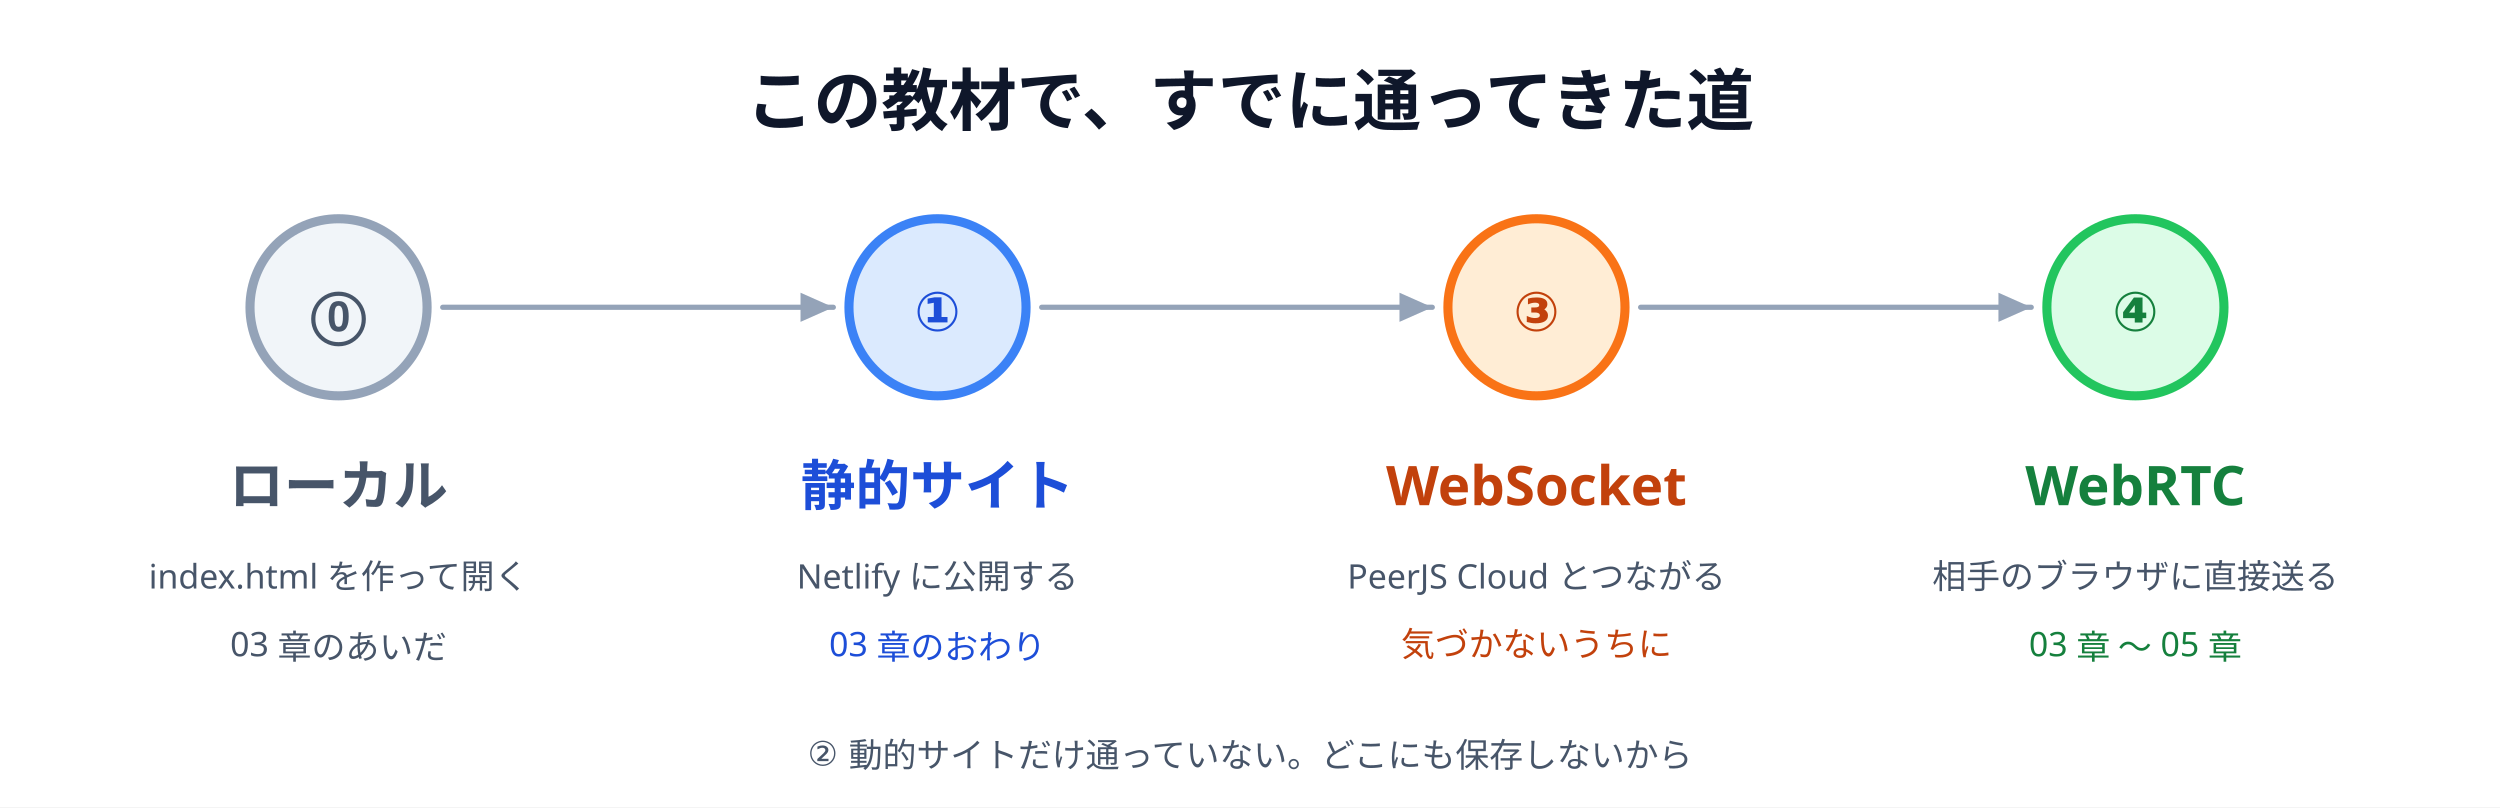
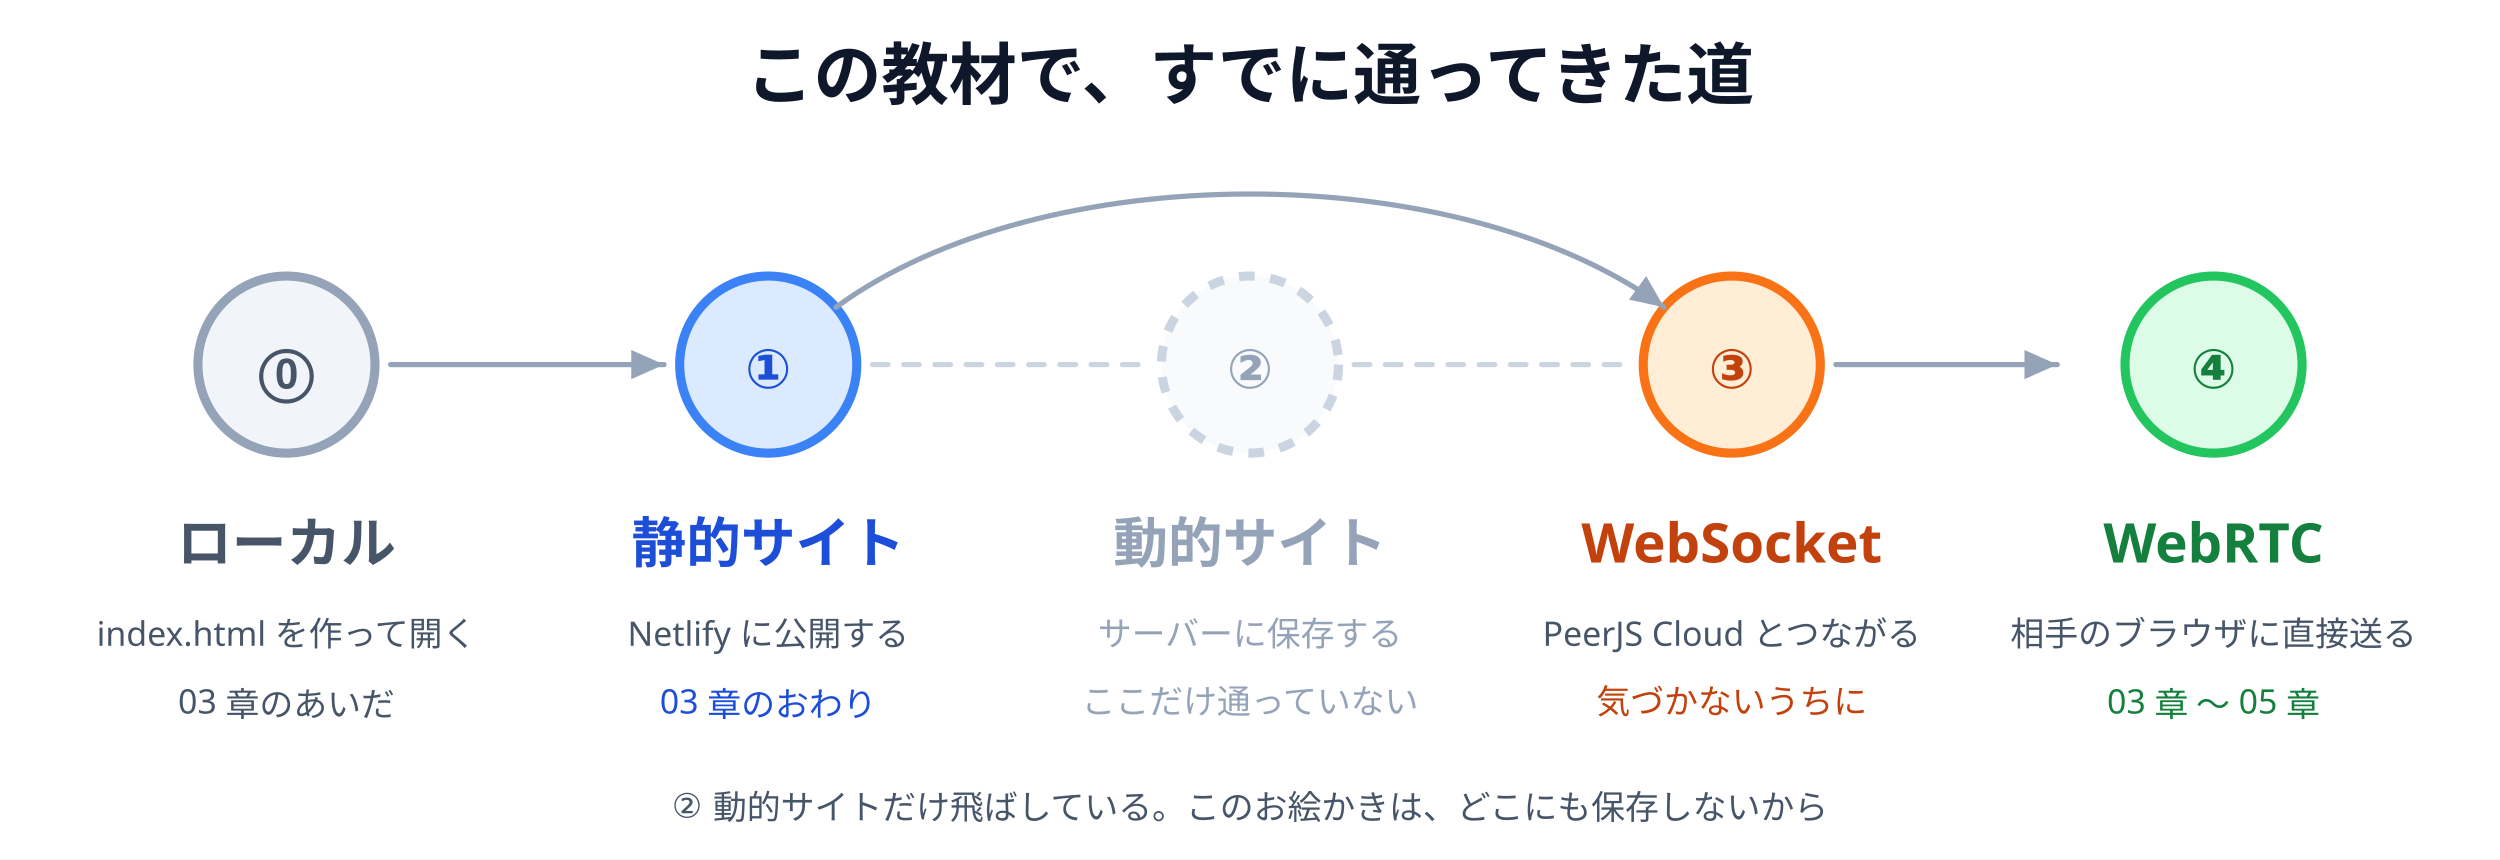
- <svg xmlns="http://www.w3.org/2000/svg" width="960" height="310" viewBox="0 0 960 310" font-family="'Hiragino Sans','Noto Sans JP','Yu Gothic','Segoe UI',sans-serif">
+ <svg xmlns="http://www.w3.org/2000/svg" width="960" height="330" viewBox="0 0 960 330" font-family="'Hiragino Sans','Noto Sans JP','Yu Gothic','Segoe UI',sans-serif">
  <defs>
    <marker id="aR" viewBox="0 0 10 10" refX="9" refY="5" markerWidth="7" markerHeight="7" orient="auto-start-reverse">
      <path d="M0 1 L9 5 L0 9 z" fill="#475569" />
    </marker>
    <marker id="aRsub" viewBox="0 0 10 10" refX="9" refY="5" markerWidth="7" markerHeight="7" orient="auto-start-reverse">
      <path d="M0 1 L9 5 L0 9 z" fill="#94a3b8" />
    </marker>
+     <marker id="aRskip" viewBox="0 0 10 10" refX="9" refY="5" markerWidth="7" markerHeight="7" orient="auto-start-reverse">
+       <path d="M0 1 L9 5 L0 9 z" fill="#cbd5e1" />
+     </marker>
  </defs>
-   <rect x="0" y="0" width="960" height="310" fill="#ffffff" />
-   <text x="480" y="48" text-anchor="middle" font-size="26" fill="#0f172a" font-weight="700">この教材で、すでに通ってきた道</text>
-   <ellipse cx="130" cy="118" rx="34" ry="34" fill="#f1f5f9" stroke="#94a3b8" stroke-width="3.5" />
-   <text x="130" y="127" text-anchor="middle" font-size="21" fill="#475569" font-weight="700">⓪</text>
-   <text x="130" y="194" text-anchor="middle" font-size="21" fill="#475569" font-weight="700">ローカル</text>
-   <text x="130" y="226" text-anchor="middle" font-size="13" fill="#475569" font-weight="400">index.html を作って開く</text>
-   <text x="130" y="252" text-anchor="middle" font-size="13" fill="#475569" font-weight="400">03 章のあいだ</text>
-   <ellipse cx="360" cy="118" rx="34" ry="34" fill="#dbeafe" stroke="#3b82f6" stroke-width="3.5" />
-   <text x="360" y="127" text-anchor="middle" font-size="21" fill="#1d4ed8" font-weight="700">①</text>
-   <text x="360" y="194" text-anchor="middle" font-size="21" fill="#1d4ed8" font-weight="700">静的サイト</text>
-   <text x="360" y="226" text-anchor="middle" font-size="13" fill="#475569" font-weight="400">Netlify に公開する</text>
-   <text x="360" y="252" text-anchor="middle" font-size="13" fill="#1d4ed8" font-weight="400">03 章のおわり</text>
-   <ellipse cx="590" cy="118" rx="34" ry="34" fill="#ffedd5" stroke="#f97316" stroke-width="3.5" />
-   <text x="590" y="127" text-anchor="middle" font-size="21" fill="#c2410c" font-weight="700">③</text>
-   <text x="590" y="194" text-anchor="middle" font-size="21" fill="#c2410c" font-weight="700">WebSocket</text>
-   <text x="590" y="226" text-anchor="middle" font-size="13" fill="#475569" font-weight="400">PeerJS Cloud とつながる</text>
-   <text x="590" y="252" text-anchor="middle" font-size="13" fill="#c2410c" font-weight="400">気づかないうちに</text>
-   <ellipse cx="820" cy="118" rx="34" ry="34" fill="#dcfce7" stroke="#22c55e" stroke-width="3.5" />
-   <text x="820" y="127" text-anchor="middle" font-size="21" fill="#15803d" font-weight="700">④</text>
-   <text x="820" y="194" text-anchor="middle" font-size="21" fill="#15803d" font-weight="700">WebRTC</text>
-   <text x="820" y="226" text-anchor="middle" font-size="13" fill="#475569" font-weight="400">相手のブラウザに直接送る</text>
-   <text x="820" y="252" text-anchor="middle" font-size="13" fill="#15803d" font-weight="400">03 章 〜 05 章</text>
-   <path d="M170.00 118.00 L320.00 118.00" fill="none" stroke="#94a3b8" stroke-width="2.0" stroke-linecap="round" stroke-linejoin="round" marker-end="url(#aRsub)" />
-   <path d="M400.00 118.00 L550.00 118.00" fill="none" stroke="#94a3b8" stroke-width="2.0" stroke-linecap="round" stroke-linejoin="round" marker-end="url(#aRsub)" />
-   <path d="M630.00 118.00 L780.00 118.00" fill="none" stroke="#94a3b8" stroke-width="2.0" stroke-linecap="round" stroke-linejoin="round" marker-end="url(#aRsub)" />
-   <text x="480" y="294" text-anchor="middle" font-size="13" fill="#475569" font-weight="400">② 動的サイトだけ通っていない。どこにも保存しないから</text>
+   <rect x="0" y="0" width="960" height="330" fill="#ffffff" />
+   <text x="480" y="38" text-anchor="middle" font-size="26" fill="#0f172a" font-weight="700">この教材で、すでに通ってきた道</text>
+   <ellipse cx="110" cy="140" rx="34" ry="34" fill="#f1f5f9" stroke="#94a3b8" stroke-width="3.5" />
+   <text x="110" y="149" text-anchor="middle" font-size="21" fill="#475569" font-weight="700">⓪</text>
+   <text x="110" y="216" text-anchor="middle" font-size="21" fill="#475569" font-weight="700">ローカル</text>
+   <text x="110" y="248" text-anchor="middle" font-size="13" fill="#475569" font-weight="400">index.html を作って開く</text>
+   <text x="110" y="274" text-anchor="middle" font-size="13" fill="#475569" font-weight="400">03 章のあいだ</text>
+   <ellipse cx="295" cy="140" rx="34" ry="34" fill="#dbeafe" stroke="#3b82f6" stroke-width="3.5" />
+   <text x="295" y="149" text-anchor="middle" font-size="21" fill="#1d4ed8" font-weight="700">①</text>
+   <text x="295" y="216" text-anchor="middle" font-size="21" fill="#1d4ed8" font-weight="700">静的サイト</text>
+   <text x="295" y="248" text-anchor="middle" font-size="13" fill="#475569" font-weight="400">Netlify に公開する</text>
+   <text x="295" y="274" text-anchor="middle" font-size="13" fill="#1d4ed8" font-weight="400">03 章のおわり</text>
+   <ellipse cx="480" cy="140" rx="34" ry="34" fill="#f8fafc" stroke="#cbd5e1" stroke-width="3.5" stroke-dasharray="6 6" />
+   <text x="480" y="149" text-anchor="middle" font-size="21" fill="#94a3b8" font-weight="700">②</text>
+   <text x="480" y="216" text-anchor="middle" font-size="21" fill="#94a3b8" font-weight="700">動的サイト</text>
+   <text x="480" y="248" text-anchor="middle" font-size="13" fill="#94a3b8" font-weight="400">サーバーに保存する</text>
+   <text x="480" y="274" text-anchor="middle" font-size="13" fill="#94a3b8" font-weight="400">ここだけ通っていない</text>
+   <ellipse cx="665" cy="140" rx="34" ry="34" fill="#ffedd5" stroke="#f97316" stroke-width="3.5" />
+   <text x="665" y="149" text-anchor="middle" font-size="21" fill="#c2410c" font-weight="700">③</text>
+   <text x="665" y="216" text-anchor="middle" font-size="21" fill="#c2410c" font-weight="700">WebSocket</text>
+   <text x="665" y="248" text-anchor="middle" font-size="13" fill="#475569" font-weight="400">PeerJS Cloud とつながる</text>
+   <text x="665" y="274" text-anchor="middle" font-size="13" fill="#c2410c" font-weight="400">気づかないうちに</text>
+   <ellipse cx="850" cy="140" rx="34" ry="34" fill="#dcfce7" stroke="#22c55e" stroke-width="3.5" />
+   <text x="850" y="149" text-anchor="middle" font-size="21" fill="#15803d" font-weight="700">④</text>
+   <text x="850" y="216" text-anchor="middle" font-size="21" fill="#15803d" font-weight="700">WebRTC</text>
+   <text x="850" y="248" text-anchor="middle" font-size="13" fill="#475569" font-weight="400">相手のブラウザに直接送る</text>
+   <text x="850" y="274" text-anchor="middle" font-size="13" fill="#15803d" font-weight="400">03 章 〜 05 章</text>
+   <path d="M150.00 140.00 L255.00 140.00" fill="none" stroke="#94a3b8" stroke-width="2.0" stroke-linecap="round" stroke-linejoin="round" marker-end="url(#aRsub)" />
+   <path d="M335.00 140.00 L440.00 140.00" fill="none" stroke="#cbd5e1" stroke-width="2.0" stroke-dasharray="6 6" stroke-linecap="round" stroke-linejoin="round" />
+   <path d="M520.00 140.00 L625.00 140.00" fill="none" stroke="#cbd5e1" stroke-width="2.0" stroke-dasharray="6 6" stroke-linecap="round" stroke-linejoin="round" />
+   <path d="M705.00 140.00 L790.00 140.00" fill="none" stroke="#94a3b8" stroke-width="2.0" stroke-linecap="round" stroke-linejoin="round" marker-end="url(#aRsub)" />
+   <path d="M321.00 118.00 C 400.00 60.00, 560.00 60.00, 639.00 118.00" fill="none" stroke="#94a3b8" stroke-width="2.0" stroke-linecap="round" stroke-linejoin="round" marker-end="url(#aRsub)" />
+   <text x="480" y="314" text-anchor="middle" font-size="13" fill="#475569" font-weight="400">② 動的サイトだけ飛ばしている。このお絵かきは、どこにも保存しないから</text>
</svg>
